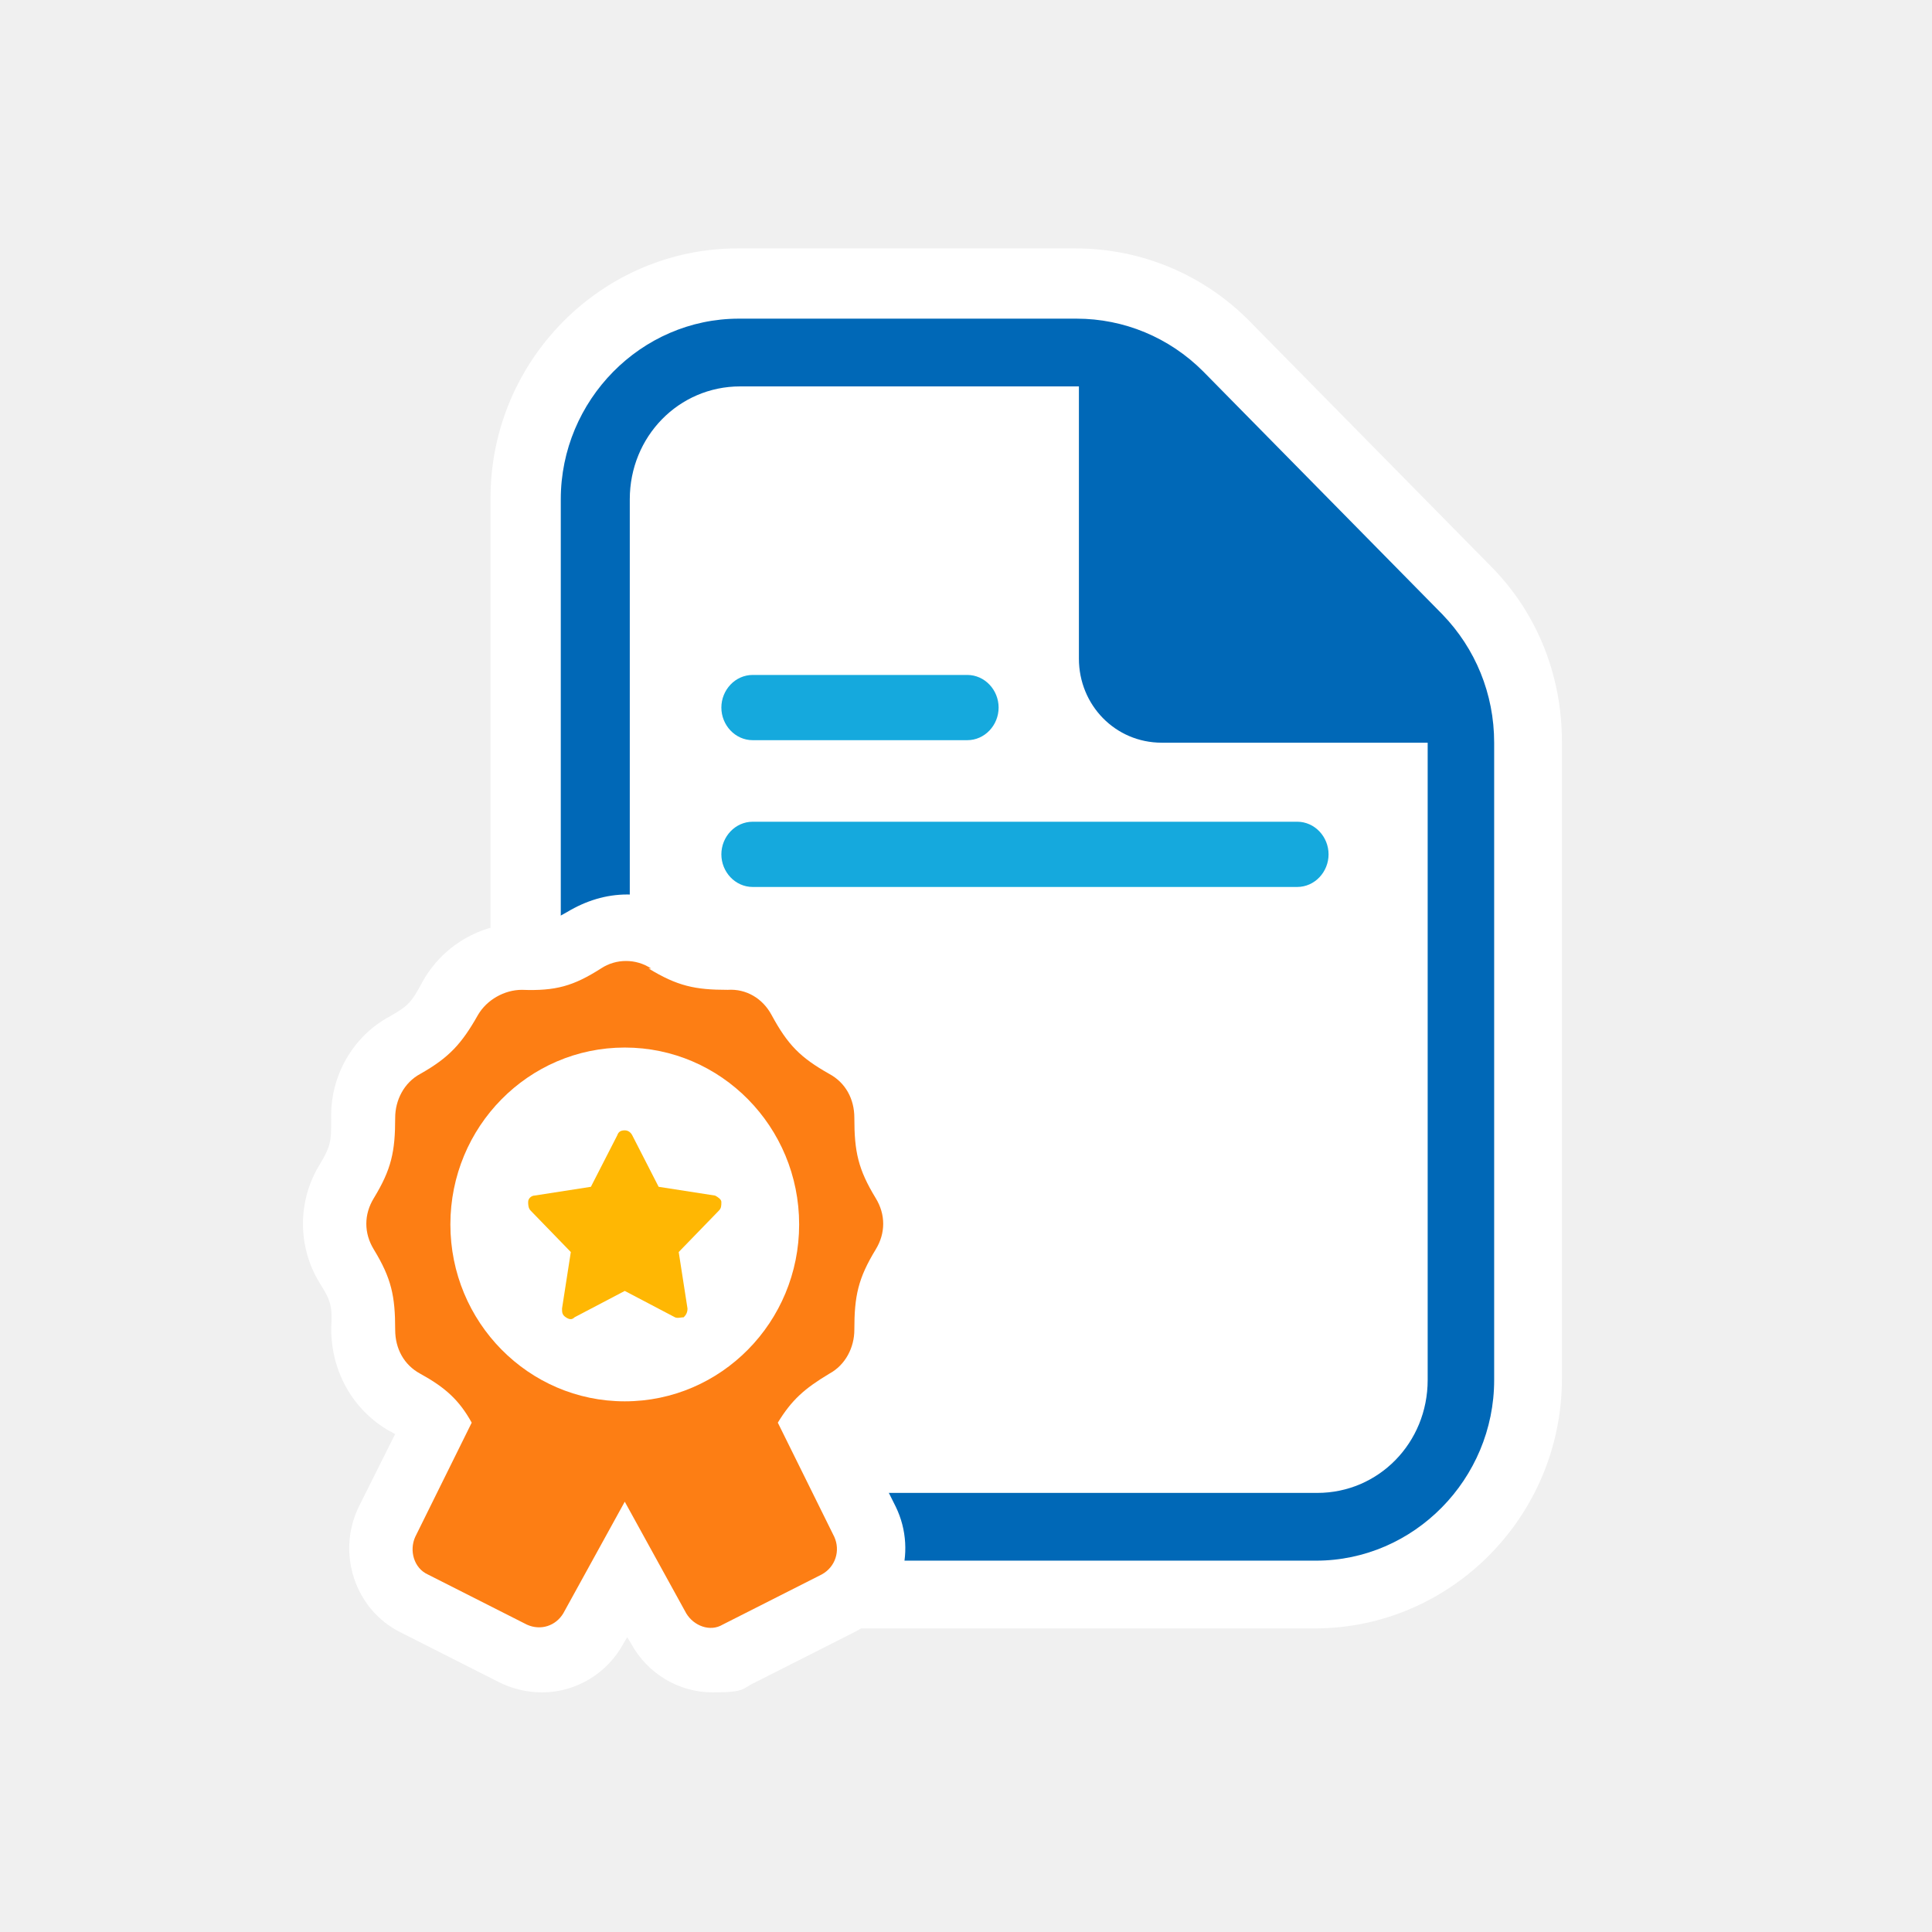
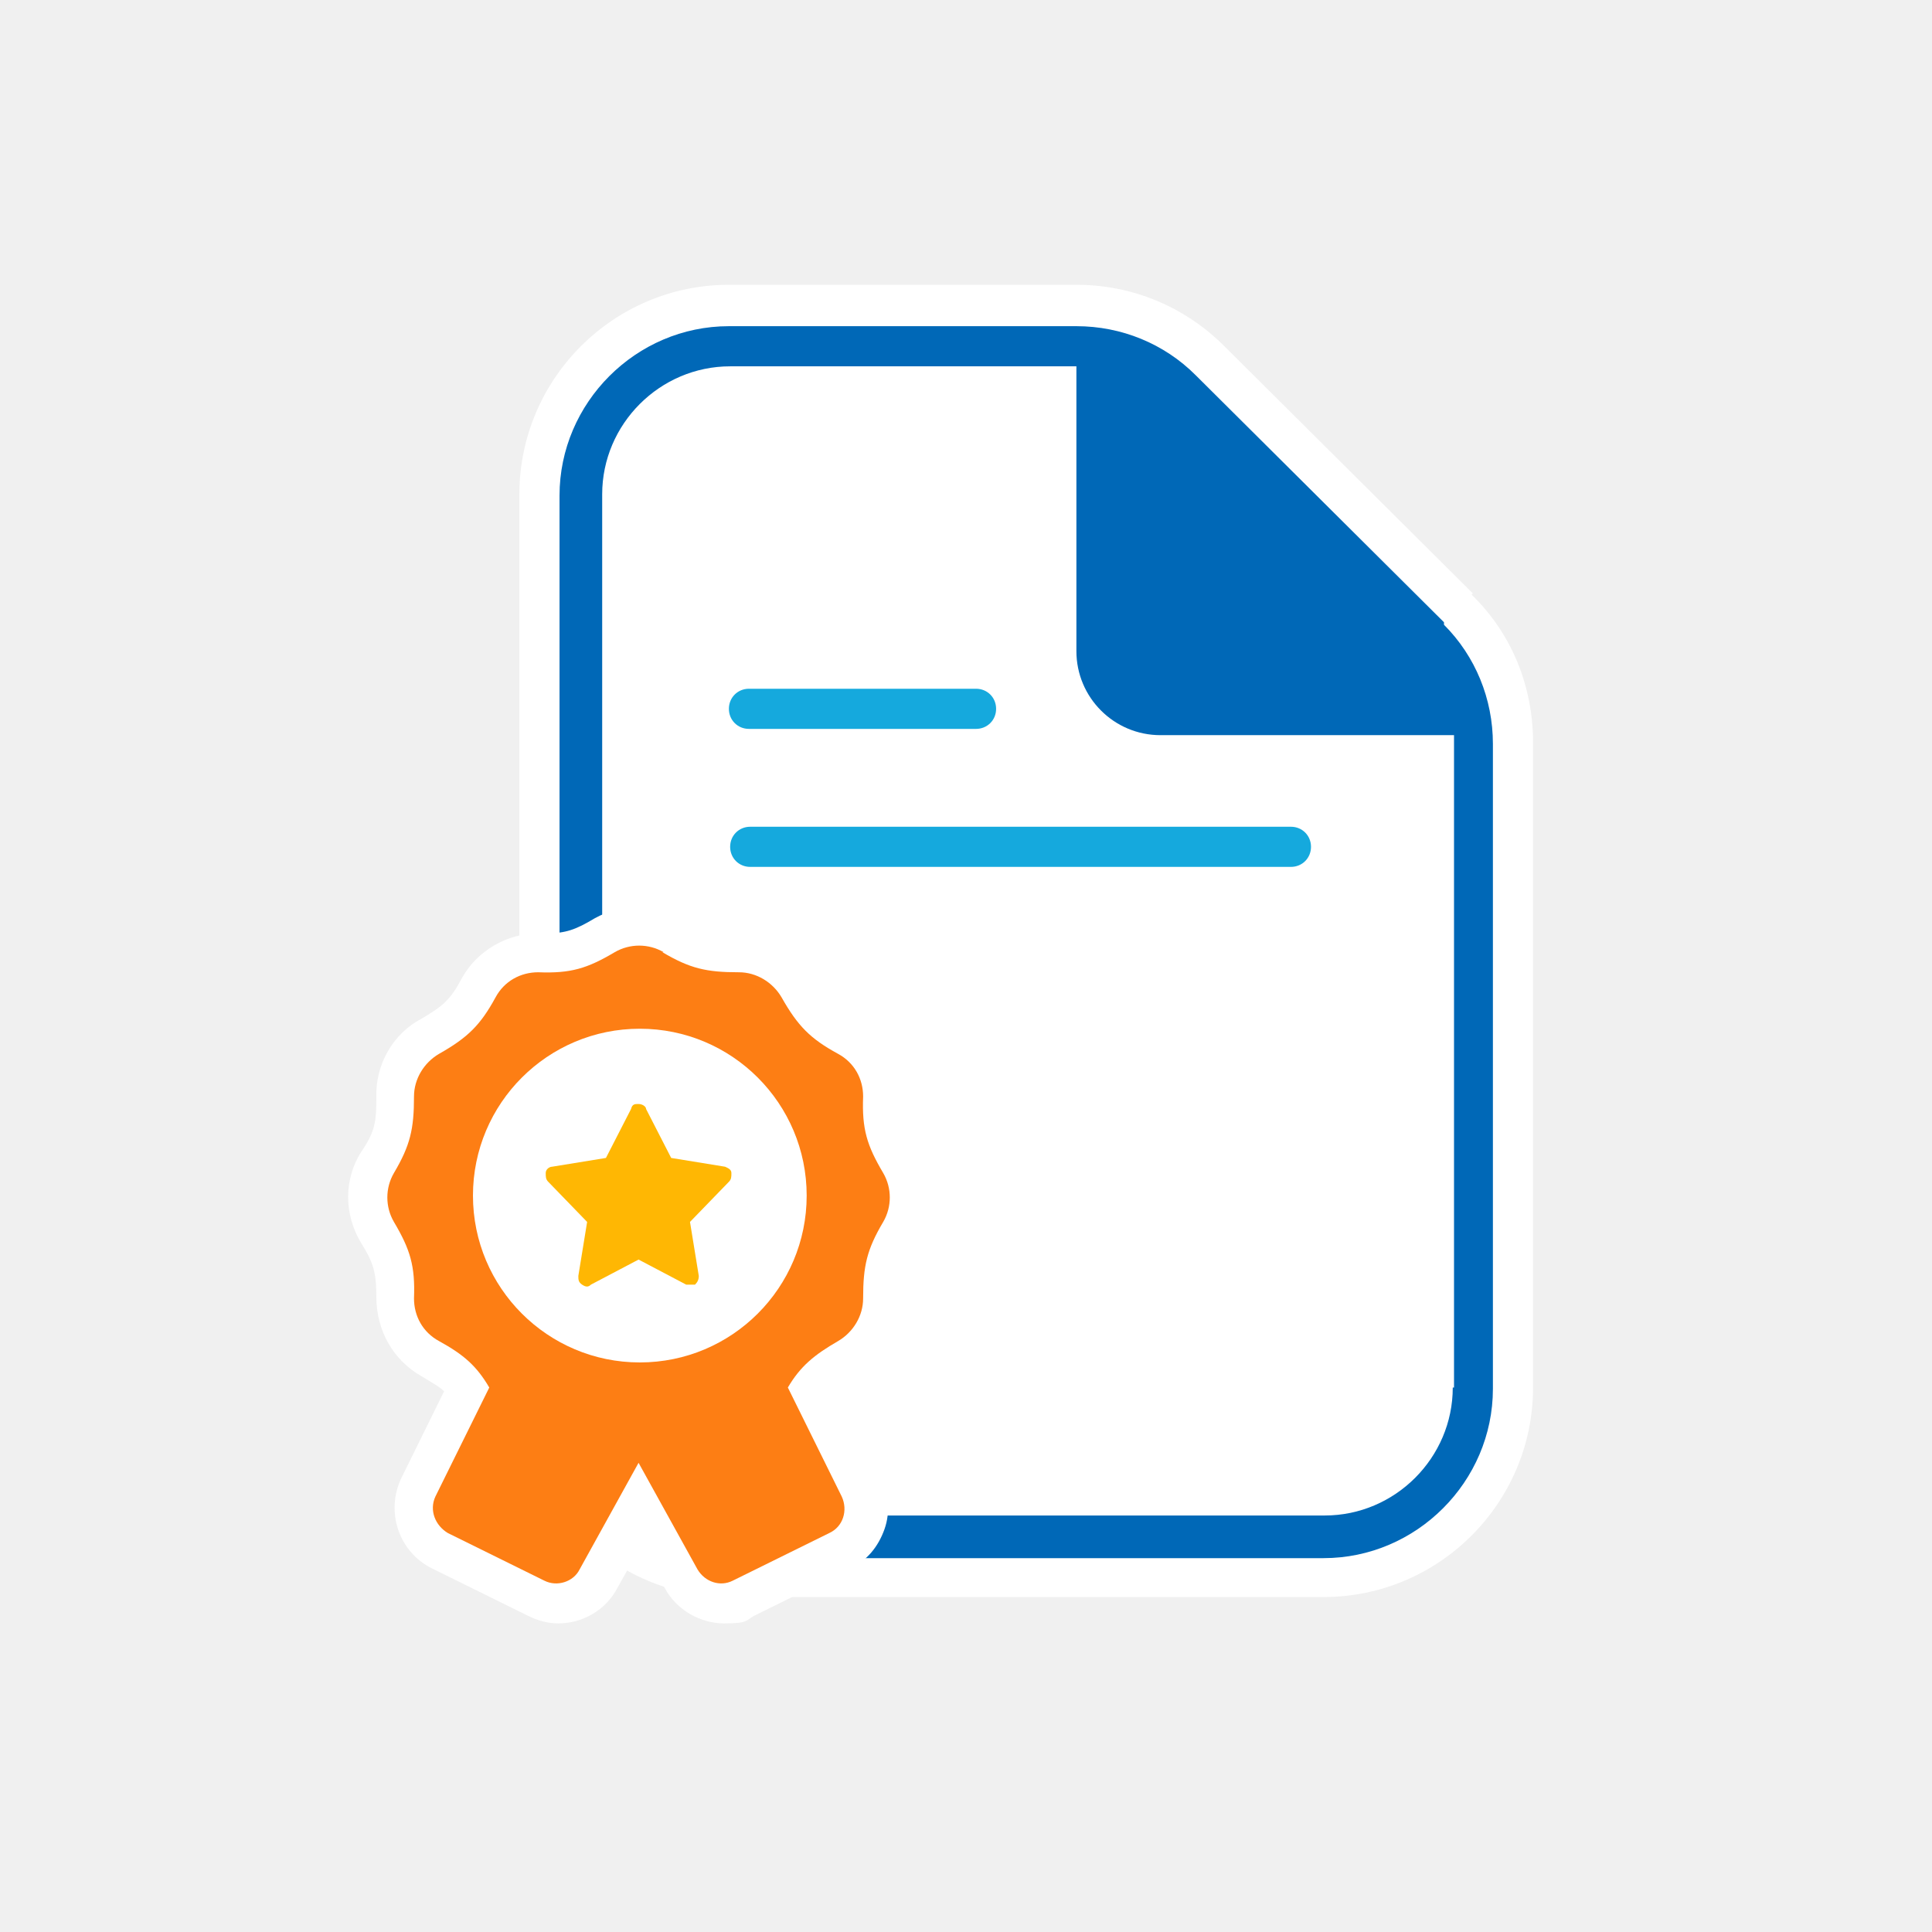
- <svg xmlns="http://www.w3.org/2000/svg" id="_圖層_1" data-name="圖層_1" version="1.1" viewBox="0 0 154 154">
+ <svg xmlns="http://www.w3.org/2000/svg" id="_x34_-縮小0.65" version="1.1" viewBox="0 0 154 154">
  <defs>
    <style>
      .st0 {
-         fill: #ffb703;
+         fill: #fd7e14;
      }

      .st1 {
-         fill: #fd7e14;
+         fill: #ffb703;
      }

      .st2 {
        fill: #fff;
      }

      .st3 {
        fill: #15a9dd;
      }

      .st4 {
        fill: #0068b7;
      }
    </style>
  </defs>
-   <path class="st2" d="M58.3,29.3c-5.8,0-10.6,4.8-10.6,10.8v64.5c0,5.9,4.7,10.8,10.6,10.8h42.3c5.8,0,10.6-4.8,10.6-10.8v-46.6c0-2.9-1.1-5.6-3.1-7.6l-17.6-17.9c-2-2-4.7-3.1-7.5-3.1h-24.7Z" />
  <g>
+     <path class="st2" d="M117.4,47.3l-19.8-19.7c-3.2-3.2-7.4-4.9-11.8-4.9h-27.7c-9.2,0-16.7,7.5-16.7,16.7v71.2c0,9.2,7.5,16.7,16.7,16.7h47.4c9.2,0,16.7-7.5,16.7-16.7v-51.4c0-4.5-1.7-8.7-4.9-11.8Z" />
+     <path class="st4" d="M115.1,49.6l-19.8-19.7c-2.5-2.5-5.9-3.9-9.5-3.9h-27.7c-7.4,0-13.5,6.1-13.5,13.5v71.2c0,7.4,6.1,13.5,13.5,13.5h47.4c7.4,0,13.5-6.1,13.5-13.5v-51.4c0-3.6-1.4-7-3.9-9.5ZM115.8,110.6c0,5.6-4.6,10.2-10.2,10.2h-47.4c-5.6,0-10.2-4.6-10.2-10.2V39.4c0-5.6,4.6-10.2,10.2-10.2h27.6v22.7c0,3.7,3,6.7,6.7,6.7h23.4c0,.2,0,.4,0,.6v51.4Z" />
    <g>
-       <path class="st2" d="M118.9,45.2l-19.2-19.5c-3.7-3.8-8.7-5.9-14-5.9h-26.9c-10.8,0-19.7,8.9-19.7,19.9v70.2c0,11,8.8,19.9,19.7,19.9h46c10.8,0,19.7-8.9,19.7-19.9v-50.8c0-5.3-2-10.3-5.7-14Z" />
-       <path class="st4" d="M115.1,49.1l-19.2-19.5c-2.7-2.7-6.3-4.2-10.1-4.2h-26.9c-7.8,0-14.2,6.5-14.2,14.4v70.2c0,8,6.4,14.4,14.2,14.4h46c7.8,0,14.2-6.5,14.2-14.4v-50.8c0-3.9-1.5-7.5-4.1-10.2ZM113.8,110c0,5-3.9,9-8.8,9h-46c-4.8,0-8.8-4-8.8-9V39.8c0-5,3.9-9,8.8-9h26.9s0,0,.1,0v21.7c0,3.7,2.9,6.7,6.6,6.7h21.2s0,0,0,0v50.8Z" />
-       <path class="st3" d="M77.1,59h-17.1c-1.4,0-2.5-1.2-2.5-2.6s1.1-2.6,2.5-2.6h17.1c1.4,0,2.5,1.2,2.5,2.6s-1.1,2.6-2.5,2.6Z" />
-       <path class="st3" d="M103.4,70.7h-43.4c-1.4,0-2.5-1.2-2.5-2.6s1.1-2.6,2.5-2.6h43.4c1.4,0,2.5,1.2,2.5,2.6s-1.1,2.6-2.5,2.6Z" />
-     </g>
-     <g>
-       <path class="st2" d="M74.3,92.8c-.9-1.4-1-1.9-.9-3.6,0-3.4-1.7-6.5-4.7-8.2-1.4-.8-1.7-1.1-2.5-2.6-1.6-3-4.7-4.8-8-4.8h-.2c-.2,0-.3,0-.4,0-1.2,0-1.6,0-2.8-.9,0,0,0,0,0,0-1.4-.9-3.1-1.4-4.8-1.4s-3.3.5-4.8,1.4c-1.4.8-1.8.9-3,.9s-.2,0-.4,0c0,0-.1,0-.2,0-3.3,0-6.4,1.8-8,4.8-.8,1.5-1.1,1.8-2.5,2.6-3,1.6-4.8,4.8-4.7,8.2,0,1.7,0,2.1-.9,3.6-1.8,2.9-1.8,6.6,0,9.5.9,1.4,1,1.9.9,3.6,0,3.4,1.7,6.5,4.7,8.2.1,0,.3.2.4.2l-2.9,5.8c-1.8,3.7-.3,8.2,3.3,10l7.9,4c1,.5,2.2.8,3.4.8,2.7,0,5.2-1.5,6.5-3.9l.3-.5.3.5c1.3,2.4,3.8,3.9,6.5,3.9s2.3-.3,3.4-.8l7.9-4c3.6-1.8,5.1-6.3,3.3-10l-2.9-5.8c.1,0,.3-.1.4-.2,3-1.6,4.8-4.8,4.7-8.2,0-1.7,0-2.1.9-3.6,1.8-2.9,1.8-6.6,0-9.5Z" />
-       <g>
-         <path class="st1" d="M51.9,77.2c-1.2-.8-2.8-.8-4,0-2.2,1.4-3.6,1.8-6.3,1.7-1.4,0-2.8.8-3.5,2-1.3,2.3-2.3,3.4-4.6,4.7-1.3.7-2,2.1-2,3.5,0,2.7-.3,4.1-1.7,6.4-.8,1.3-.8,2.8,0,4.1,1.4,2.3,1.7,3.7,1.7,6.4,0,1.5.7,2.8,2,3.5,2,1.1,3.1,2.1,4.1,3.9l-4.5,9.1c-.5,1.1-.1,2.5,1,3l7.9,4c1.1.5,2.3.1,2.9-.9l4.9-8.9,4.9,8.9c.6,1,1.9,1.5,2.9.9l7.9-4c1.1-.6,1.5-1.9,1-3l-4.5-9.1c1.1-1.8,2.1-2.7,4.1-3.9,1.3-.7,2-2.1,2-3.5,0-2.7.3-4.1,1.7-6.4.8-1.3.8-2.8,0-4.1-1.4-2.3-1.7-3.7-1.7-6.4,0-1.5-.7-2.8-2-3.5-2.3-1.3-3.3-2.3-4.6-4.7-.7-1.3-2-2.1-3.5-2-2.6,0-4-.3-6.3-1.7h0Z" />
-         <g>
-           <ellipse class="st2" cx="49.8" cy="97.6" rx="13.9" ry="14.1" />
-           <path class="st0" d="M50.4,90.5c-.1-.2-.3-.4-.6-.4s-.5.1-.6.4l-2.1,4.1-4.5.7c-.2,0-.5.2-.5.5,0,.2,0,.5.2.7l3.2,3.3-.7,4.5c0,.3,0,.5.3.7s.5.2.7,0l4-2.1,4,2.1c.2.1.5,0,.7,0,.2-.2.3-.4.3-.7l-.7-4.5,3.2-3.3c.2-.2.2-.4.2-.7,0-.2-.3-.4-.5-.5l-4.5-.7-2.1-4.1Z" />
-         </g>
-       </g>
+       <path class="st3" d="M59.7,58.1h18.1c.9,0,1.6-.7,1.6-1.6s-.7-1.6-1.6-1.6h-18.1c-.9,0-1.6.7-1.6,1.6s.7,1.6,1.6,1.6Z" />
+       <path class="st3" d="M102.9,65.9h-43.1c-.9,0-1.6.7-1.6,1.6s.7,1.6,1.6,1.6h43.1c.9,0,1.6-.7,1.6-1.6s-.7-1.6-1.6-1.6Z" />
    </g>
  </g>
+   <g>
+     <path class="st2" d="M73.2,91.7c-1-1.6-1.2-2.4-1.2-4.3,0-2.6-1.3-5-3.6-6.3-1.7-.9-2.2-1.5-3.2-3.2-1.2-2.2-3.6-3.6-6.2-3.6h-.1c-.2,0-.3,0-.5,0-1.6,0-2.3-.2-3.8-1.1,0,0,0,0,0,0-1.1-.7-2.4-1-3.6-1s-2.5.4-3.6,1c-1.5.9-2.3,1.2-3.9,1.2s-.3,0-.4,0c0,0-.1,0-.2,0-2.5,0-4.9,1.4-6.1,3.6-.9,1.7-1.5,2.2-3.2,3.2-2.3,1.2-3.7,3.7-3.6,6.3,0,1.9-.1,2.7-1.2,4.3-1.4,2.2-1.4,5,0,7.3,1,1.6,1.2,2.4,1.2,4.3,0,2.6,1.3,5,3.6,6.3.8.5,1.4.8,1.8,1.2l-3.4,6.9c-1.3,2.7-.2,5.9,2.4,7.2l7.7,3.8c.8.4,1.6.6,2.4.6,2,0,3.8-1.1,4.7-2.8l1.9-3.4,1.9,3.4c.9,1.7,2.8,2.8,4.7,2.8s1.7-.2,2.4-.6l7.7-3.8c1.3-.6,2.2-1.7,2.7-3.1.5-1.4.3-2.8-.3-4.1l-3.4-6.9c.4-.4,1-.8,1.8-1.2,2.3-1.2,3.7-3.7,3.6-6.3,0-1.9.1-2.7,1.2-4.3,1.4-2.2,1.4-5,0-7.3Z" />
+     <path class="st0" d="M52.9,75.9c-1.2-.7-2.7-.7-3.9,0-2.2,1.3-3.5,1.7-6.1,1.6-1.4,0-2.7.7-3.4,2-1.2,2.2-2.2,3.2-4.5,4.5-1.2.7-2,2-2,3.4,0,2.6-.3,3.9-1.6,6.1-.7,1.2-.7,2.7,0,3.9,1.3,2.2,1.7,3.5,1.6,6.1,0,1.4.7,2.7,2,3.4,2,1.1,3,2,4,3.7l-4.3,8.7c-.5,1.1,0,2.3,1,2.9l7.7,3.8c1,.5,2.3.1,2.8-.9l4.7-8.5,4.7,8.5c.6,1,1.8,1.4,2.8.9l7.7-3.8c1.1-.5,1.5-1.8,1-2.9l-4.3-8.7c1-1.7,2.1-2.6,4-3.7,1.2-.7,2-2,2-3.4,0-2.6.3-3.9,1.6-6.1.7-1.2.7-2.7,0-3.9-1.3-2.2-1.7-3.5-1.6-6.1,0-1.4-.7-2.7-2-3.4-2.2-1.2-3.2-2.2-4.5-4.5-.7-1.2-2-2-3.4-2-2.6,0-3.9-.3-6.1-1.6h0Z" />
+     <circle class="st2" cx="51" cy="95.3" r="13.3" />
+     <path class="st1" d="M51.5,88.4c0-.2-.3-.4-.6-.4s-.5,0-.6.4l-2,3.9-4.3.7c-.2,0-.5.2-.5.5s0,.5.2.7l3.1,3.2-.7,4.3c0,.3,0,.5.3.7s.5.2.7,0l3.8-2,3.8,2c.2,0,.5,0,.7,0,.2-.2.3-.4.3-.7l-.7-4.3,3.1-3.2c.2-.2.2-.4.2-.7s-.3-.4-.5-.5l-4.3-.7s-2-3.9-2-3.9Z" />
+   </g>
</svg>
